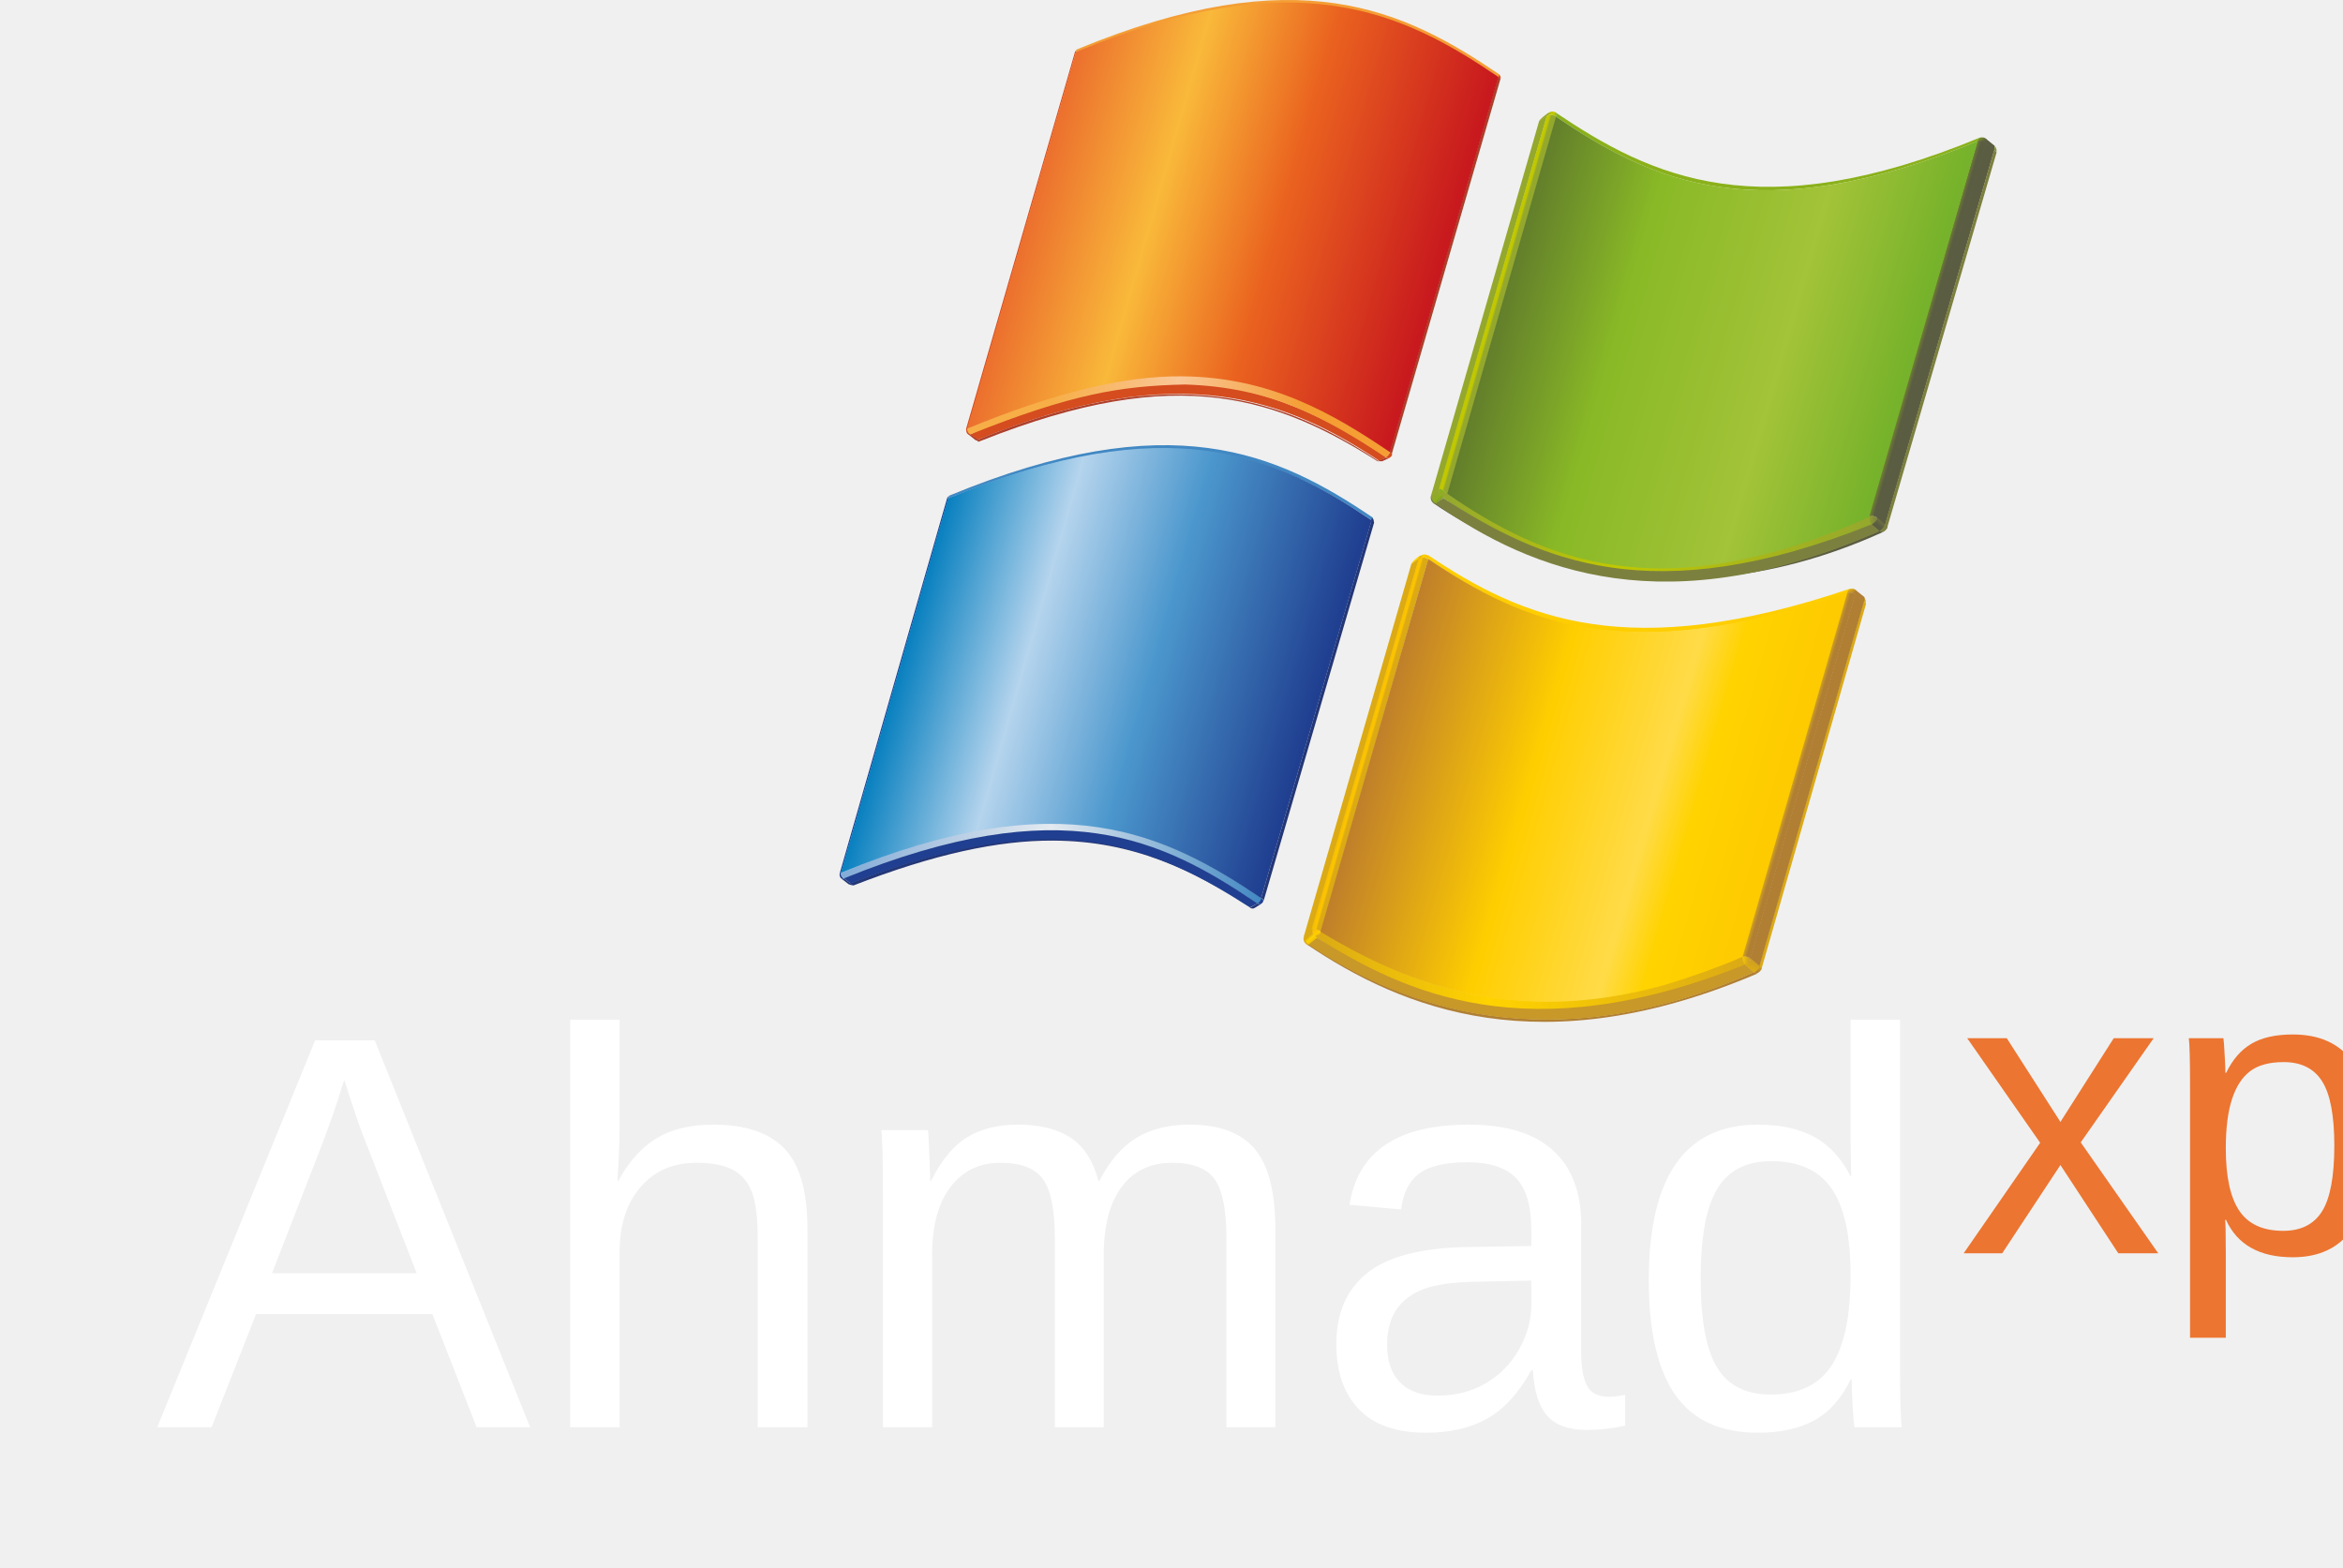
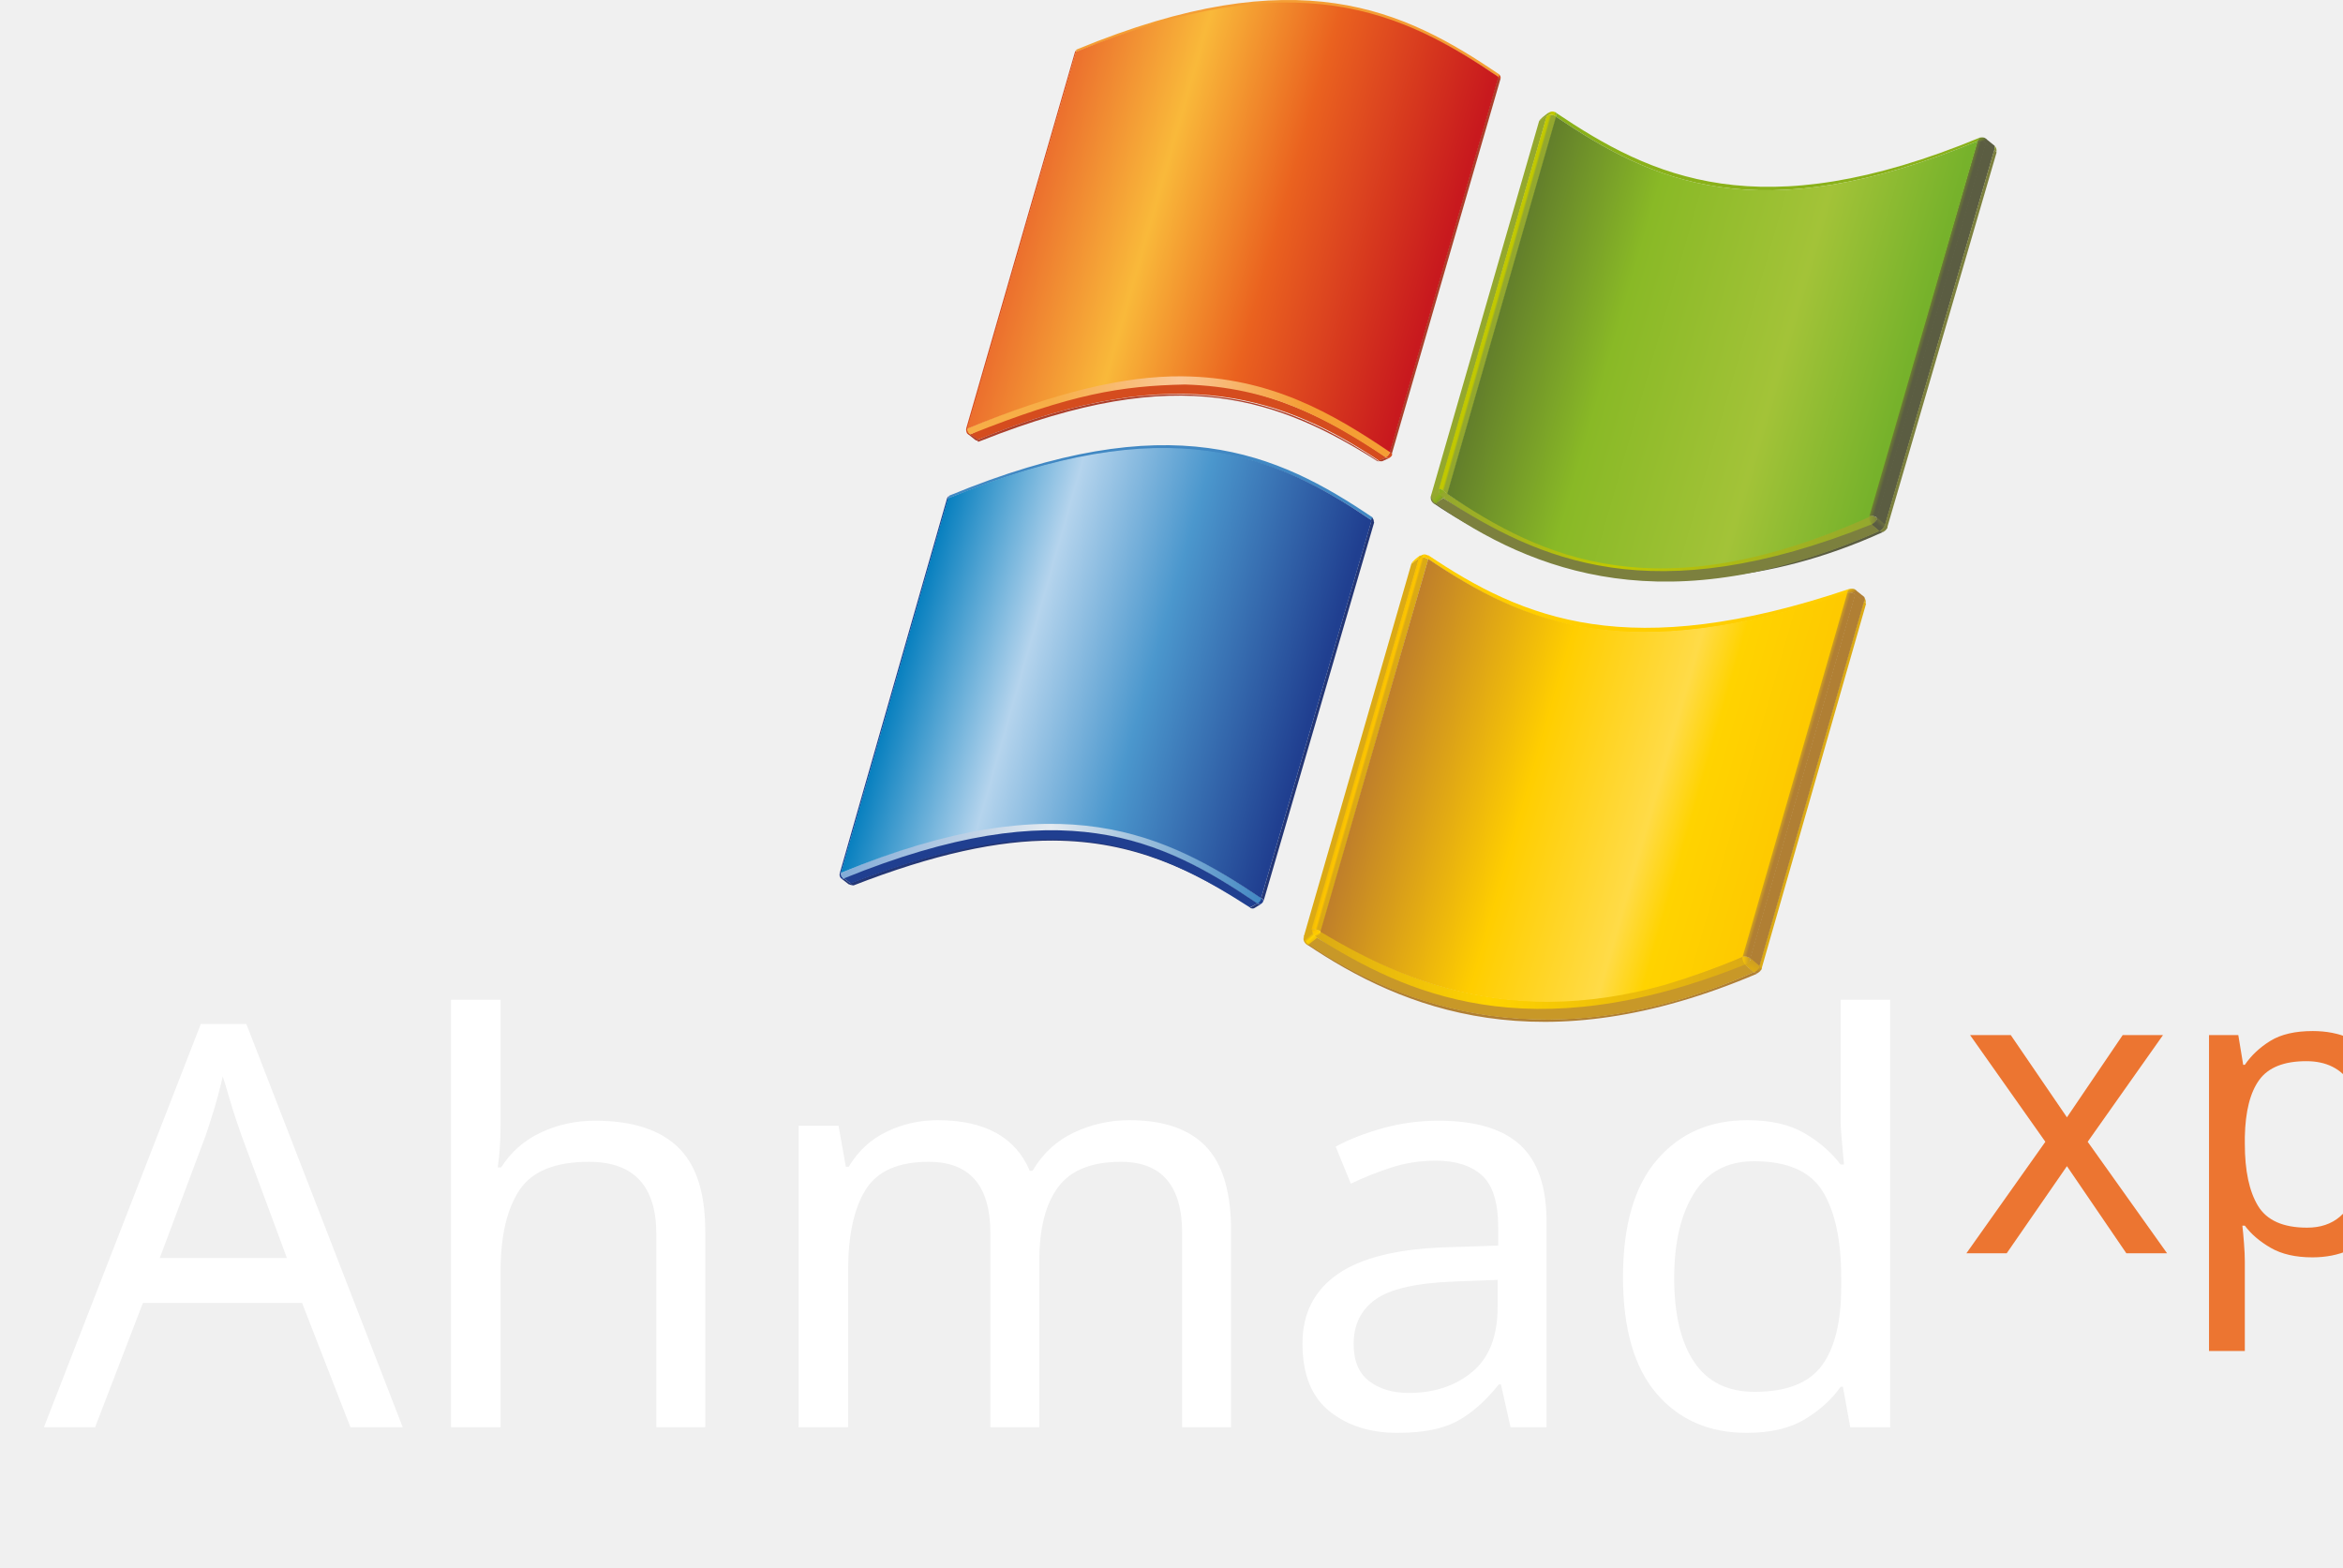
<svg xmlns="http://www.w3.org/2000/svg" id="Layer_2" version="1.1" viewBox="-100 0 831.2 556.1">
  <defs>
    <style>
      .st0 {
        fill: none;
      }

      .st1 {
        fill: url(#linear-gradient24);
      }

      .st1, .st2, .st3, .st4, .st5, .st6, .st7, .st8, .st9, .st10, .st11, .st12, .st13, .st14, .st15, .st16, .st17, .st18, .st19, .st20, .st21, .st22, .st23, .st24, .st25, .st26, .st27, .st28, .st29, .st30, .st31, .st32, .st33, .st34, .st35, .st36, .st37, .st38 {
        fill-rule: evenodd;
      }

      .st2 {
        fill: url(#linear-gradient20);
      }

      .st3 {
        fill: url(#linear-gradient19);
      }

      .st4 {
        fill: url(#linear-gradient14);
      }

      .st5 {
        fill: url(#linear-gradient17);
      }

      .st6 {
        fill: url(#linear-gradient18);
      }

      .st7 {
        fill: #c89828;
      }

      .st39 {
        fill: url(#linear-gradient1);
      }

      .st40 {
        fill: url(#linear-gradient9);
      }

      .st41 {
        fill: url(#linear-gradient8);
      }

      .st42 {
        fill: url(#linear-gradient7);
      }

      .st43 {
        fill: url(#linear-gradient5);
      }

      .st44, .st8 {
        fill: #ffce00;
      }

      .st9, .st45 {
        fill: #ad3f2b;
      }

      .st46, .st10 {
        fill: #243776;
      }

      .st47 {
        fill: url(#linear-gradient28);
      }

      .st48 {
        fill: url(#linear-gradient29);
      }

      .st49 {
        fill: url(#linear-gradient13);
      }

      .st50 {
        fill: url(#linear-gradient12);
      }

      .st51 {
        fill: url(#linear-gradient15);
      }

      .st52 {
        fill: url(#linear-gradient16);
      }

      .st53 {
        fill: url(#linear-gradient11);
      }

      .st54 {
        fill: url(#linear-gradient10);
      }

      .st55 {
        fill: url(#linear-gradient23);
      }

      .st56 {
        fill: url(#linear-gradient22);
      }

      .st57 {
        fill: url(#linear-gradient25);
      }

      .st58 {
        fill: url(#linear-gradient21);
      }

      .st59 {
        fill: url(#linear-gradient27);
      }

      .st60 {
        fill: url(#linear-gradient26);
      }

      .st11 {
        fill: #e88833;
      }

      .st12 {
        fill: #e6812f;
      }

      .st13 {
        fill: #dbaa15;
      }

      .st61 {
        fill: url(#linear-gradient);
      }

      .st62 {
        fill: #ec7531;
        font-size: 144.4px;
        letter-spacing: 0em;
      }

      .st62, .st63 {
-         font-family: FranklinGothicURW-Med, 'FranklinGothic URW', Arial, sans-serif;
+         font-family: FranklinGothicURW-Med, 'FranklinGothic URW';
      }

      .st62, .st63, .st64 {
        isolation: isolate;
      }

      .st14 {
        fill: #e1742a;
      }

      .st65, .st21 {
        fill: #d54c1e;
      }

      .st15, .st66 {
        fill: #203f90;
      }

      .st63 {
        fill: #fff;
        font-size: 199.5px;
        letter-spacing: 0em;
      }

      .st16 {
        fill: #db6124;
      }

      .st17 {
        fill: #94a82e;
      }

      .st18 {
        fill: #de6726;
      }

      .st19 {
        fill: #7c803e;
      }

      .st67 {
        clip-path: url(#clippath-17);
      }

      .st68 {
        clip-path: url(#clippath-11);
      }

      .st69 {
        clip-path: url(#clippath-16);
      }

      .st70 {
        clip-path: url(#clippath-10);
      }

      .st71 {
        clip-path: url(#clippath-15);
      }

      .st72 {
        clip-path: url(#clippath-13);
      }

      .st73 {
        clip-path: url(#clippath-14);
      }

      .st74 {
        clip-path: url(#clippath-12);
      }

      .st75 {
        clip-path: url(#clippath-1);
      }

      .st76 {
        clip-path: url(#clippath-3);
      }

      .st77 {
        clip-path: url(#clippath-4);
      }

      .st78 {
        clip-path: url(#clippath-2);
      }

      .st79 {
        clip-path: url(#clippath-7);
      }

      .st80 {
        clip-path: url(#clippath-6);
      }

      .st81 {
        clip-path: url(#clippath-9);
      }

      .st82 {
        clip-path: url(#clippath-8);
      }

      .st83 {
        clip-path: url(#clippath-5);
      }

      .st20 {
        fill: #5b5d42;
      }

      .st84 {
        fill: #8ab11a;
      }

      .st22 {
        fill: #ef9a3c;
      }

      .st23 {
        fill: #df6d28;
      }

      .st24 {
        fill: #da5a22;
      }

      .st25 {
        fill: #f2a040;
      }

      .st26 {
        fill: #f7ad46;
      }

      .st27 {
        fill: url(#linear-gradient2);
      }

      .st28 {
        fill: url(#linear-gradient4);
      }

      .st29 {
        fill: url(#linear-gradient3);
      }

      .st30 {
        fill: url(#linear-gradient6);
      }

      .st31 {
        fill: #b07f34;
      }

      .st32 {
        fill: #d85320;
      }

      .st33 {
        fill: #4188c3;
      }

      .st34 {
        fill: #eb8e36;
      }

      .st35 {
        fill: #ed9439;
      }

      .st85 {
        clip-path: url(#clippath);
      }

      .st36 {
        fill: #f4a743;
      }

      .st37 {
        fill: #f49e34;
      }

      .st38 {
        fill: #e47a2d;
      }
    </style>
    <linearGradient id="linear-gradient" x1="-2928.3" y1="1260.4" x2="-2924.6" y2="1260.4" gradientTransform="translate(-2731 512.3) rotate(-164)" gradientUnits="userSpaceOnUse">
      <stop offset="0" stop-color="#94a82e" />
      <stop offset="0" stop-color="#94a82e" />
      <stop offset=".2" stop-color="#c1c800" />
      <stop offset=".4" stop-color="#c1c800" />
      <stop offset="1" stop-color="#94a82e" />
    </linearGradient>
    <linearGradient id="linear-gradient1" x1="-3038.6" y1="989.8" x2="-3035.3" y2="989.8" gradientTransform="translate(-2648.2 815.9) rotate(-176)" gradientUnits="userSpaceOnUse">
      <stop offset="0" stop-color="#8ab11a" />
      <stop offset=".2" stop-color="#c1c800" />
      <stop offset=".5" stop-color="#c1c800" />
      <stop offset="1" stop-color="#94a82e" />
    </linearGradient>
    <linearGradient id="linear-gradient2" x1="-838.3" y1="-933.5" x2="-835.4" y2="-933.5" gradientTransform="translate(233.5 1247.3) rotate(59)" gradientUnits="userSpaceOnUse">
      <stop offset="0" stop-color="#8ab11a" />
      <stop offset="1" stop-color="#5b5d42" />
    </linearGradient>
    <linearGradient id="linear-gradient3" x1="-2751.6" y1="-495.9" x2="-2750.1" y2="-495.9" gradientTransform="translate(-1541.2 1838.6) rotate(130)" gradientUnits="userSpaceOnUse">
      <stop offset="0" stop-color="#94a82e" />
      <stop offset="1" stop-color="#5b5d42" />
    </linearGradient>
    <linearGradient id="linear-gradient4" x1="-1732" y1="-1047.2" x2="-1729.5" y2="-1047.2" gradientTransform="translate(-439.3 1783.6) rotate(90)" gradientUnits="userSpaceOnUse">
      <stop offset="0" stop-color="#94a82e" />
      <stop offset="1" stop-color="#7c803e" />
    </linearGradient>
    <linearGradient id="linear-gradient5" x1="-3117.9" y1="902.7" x2="-3114.5" y2="902.7" gradientTransform="translate(-2607.4 867.6) rotate(-176)" gradientUnits="userSpaceOnUse">
      <stop offset="0" stop-color="#7c803e" />
      <stop offset="1" stop-color="#94a82e" />
    </linearGradient>
    <linearGradient id="linear-gradient6" x1="-2709.3" y1="-489.7" x2="-2706.1" y2="-489.7" gradientTransform="translate(-1608.3 1869.6) rotate(132)" gradientUnits="userSpaceOnUse">
      <stop offset="0" stop-color="#7c803e" />
      <stop offset="1" stop-color="#5b5d42" />
    </linearGradient>
    <linearGradient id="linear-gradient7" x1="63.7" y1="469.3" x2="216" y2="469.3" gradientTransform="translate(348.3 -280.1)" gradientUnits="userSpaceOnUse">
      <stop offset="0" stop-color="#94a82e" />
      <stop offset=".4" stop-color="#c1c800" />
      <stop offset="1" stop-color="#94a82e" />
    </linearGradient>
    <linearGradient id="linear-gradient8" x1="-3023.9" y1="1281.7" x2="-3020.2" y2="1281.7" gradientTransform="translate(-2676.3 515.6) rotate(-164)" gradientUnits="userSpaceOnUse">
      <stop offset="0" stop-color="#5b5d42" />
      <stop offset="1" stop-color="#8ab11a" />
    </linearGradient>
    <linearGradient id="linear-gradient9" x1="-3022" y1="1267.8" x2="-2875.5" y2="1267.8" gradientTransform="translate(-2679.4 522.5) rotate(-164)" gradientUnits="userSpaceOnUse">
      <stop offset="0" stop-color="#76b22b" />
      <stop offset=".3" stop-color="#a3c338" />
      <stop offset=".7" stop-color="#89b926" />
      <stop offset="1" stop-color="#617c2b" />
    </linearGradient>
    <linearGradient id="linear-gradient10" x1="-882.5" y1="-808.3" x2="-878.9" y2="-808.3" gradientTransform="translate(131.6 1336.5) rotate(61)" gradientUnits="userSpaceOnUse">
      <stop offset="0" stop-color="#94a82e" />
      <stop offset=".4" stop-color="#8ab11a" />
      <stop offset=".8" stop-color="#94a82e" />
      <stop offset="1" stop-color="#94a82e" />
    </linearGradient>
    <linearGradient id="linear-gradient11" x1="-2399" y1="1889.7" x2="-2395.4" y2="1889.7" gradientTransform="translate(-2597.7 -339.9) rotate(-132)" gradientUnits="userSpaceOnUse">
      <stop offset="0" stop-color="#7c803e" />
      <stop offset="0" stop-color="#7c803e" />
      <stop offset=".7" stop-color="#8ab11a" />
      <stop offset="1" stop-color="#94a82e" />
    </linearGradient>
    <linearGradient id="linear-gradient12" x1="-73.4" y1="543.8" x2="75.8" y2="543.8" gradientTransform="translate(271.6 -237.7)" gradientUnits="userSpaceOnUse">
      <stop offset="0" stop-color="#82abd7" />
      <stop offset=".5" stop-color="#e4eaf0" />
      <stop offset="1" stop-color="#4188c3" />
    </linearGradient>
    <clipPath id="clippath">
      <path class="st0" d="M347.5,318.7c-34-22.9-70.8-41.4-149.2-9l38-132.9c78.4-32.4,116.4-15.2,150.3,7.8l-39.2,134Z" />
    </clipPath>
    <linearGradient id="linear-gradient13" x1="-2913.2" y1="1153" x2="-2766.6" y2="1153" gradientTransform="translate(-2755.8 568) rotate(-164)" gradientUnits="userSpaceOnUse">
      <stop offset="0" stop-color="#203f90" />
      <stop offset=".4" stop-color="#4b97cd" />
      <stop offset=".7" stop-color="#b5d4ed" />
      <stop offset="1" stop-color="#007cbd" />
    </linearGradient>
    <linearGradient id="linear-gradient14" x1="-1652.4" y1="-809" x2="-1651.4" y2="-809" gradientTransform="translate(-572.7 1828.2) rotate(90)" gradientUnits="userSpaceOnUse">
      <stop offset="0" stop-color="#82abd7" />
      <stop offset="1" stop-color="#203f90" />
    </linearGradient>
    <clipPath id="clippath-1">
      <path class="st0" d="M281.8,18.4h-.4c.2-.7.6-.9.7-.9h0s-.1.3-.3.9Z" />
    </clipPath>
    <clipPath id="clippath-2">
      <path class="st0" d="M281.8,18.4h-.4c.2-.7.6-.9.7-.9h0s-.1.3-.3.9Z" />
    </clipPath>
    <clipPath id="clippath-3">
      <path class="st0" d="M281.8,18.4h-.4c.2-.7.6-.9.7-.9h0s-.1.3-.3.9Z" />
    </clipPath>
    <clipPath id="clippath-4">
      <path class="st0" d="M281.8,18.4h-.4c.2-.7.6-.9.7-.9h0s-.1.3-.3.9Z" />
    </clipPath>
    <clipPath id="clippath-5">
      <path class="st0" d="M281.8,18.4h-.4c.2-.7.6-.9.7-.9h0s-.1.3-.3.9Z" />
    </clipPath>
    <clipPath id="clippath-6">
      <path class="st0" d="M281.8,18.4h-.4c.2-.7.6-.9.7-.9h0s-.1.3-.3.9Z" />
    </clipPath>
    <clipPath id="clippath-7">
      <path class="st0" d="M281.8,18.4h-.4c.2-.7.6-.9.7-.9h0s-.1.3-.3.9Z" />
    </clipPath>
    <clipPath id="clippath-8">
      <path class="st0" d="M281.8,18.4h-.4c.2-.7.6-.9.7-.9h0s-.1.3-.3.9Z" />
    </clipPath>
    <clipPath id="clippath-9">
      <path class="st0" d="M281.8,18.4h-.4c.2-.7.6-.9.7-.9h0s-.1.3-.3.9Z" />
    </clipPath>
    <clipPath id="clippath-10">
      <path class="st0" d="M281.8,18.4h-.4c.2-.7.6-.9.7-.9h0s-.1.3-.3.9Z" />
    </clipPath>
    <clipPath id="clippath-11">
      <path class="st0" d="M281.8,18.4h-.4c.2-.7.6-.9.7-.9h0s-.1.3-.3.9Z" />
    </clipPath>
    <clipPath id="clippath-12">
      <path class="st0" d="M281.8,18.4h-.4c.2-.7.6-.9.7-.9h0s-.1.3-.3.9Z" />
    </clipPath>
    <clipPath id="clippath-13">
      <path class="st0" d="M281.8,18.4h-.4c.2-.7.6-.9.7-.9h0s-.1.3-.3.9Z" />
    </clipPath>
    <clipPath id="clippath-14">
      <path class="st0" d="M281.8,18.4h-.4c.2-.7.6-.9.7-.9h0s-.1.3-.3.9Z" />
    </clipPath>
    <clipPath id="clippath-15">
      <path class="st0" d="M281.8,18.4h-.4c.2-.7.6-.9.7-.9h0s-.1.3-.3.9Z" />
    </clipPath>
    <clipPath id="clippath-16">
      <path class="st0" d="M281.8,18.4h-.4c.2-.7.6-.9.7-.9h0s-.1.3-.3.9Z" />
    </clipPath>
    <linearGradient id="linear-gradient15" x1="-44.6" y1="442.5" x2="105.3" y2="442.5" gradientTransform="translate(287.7 -294.7)" gradientUnits="userSpaceOnUse">
      <stop offset="0" stop-color="#f7ae47" />
      <stop offset=".2" stop-color="#f7ae47" />
      <stop offset=".5" stop-color="#fac798" />
      <stop offset=".5" stop-color="#fac798" />
      <stop offset=".8" stop-color="#f49e34" />
      <stop offset="1" stop-color="#f49e34" />
    </linearGradient>
    <linearGradient id="linear-gradient16" x1="-2913.2" y1="1258" x2="-2766.4" y2="1258" gradientTransform="translate(-2739.6 511.5) rotate(-164)" gradientUnits="userSpaceOnUse">
      <stop offset="0" stop-color="#c8191e" />
      <stop offset=".4" stop-color="#ea621f" />
      <stop offset=".7" stop-color="#f9b93a" />
      <stop offset="1" stop-color="#eb6c2d" />
    </linearGradient>
    <linearGradient id="linear-gradient17" x1="-1963.3" y1="-922.4" x2="-1960.3" y2="-922.4" gradientTransform="translate(-874.8 1999.7) rotate(105)" gradientUnits="userSpaceOnUse">
      <stop offset="0" stop-color="#dbaa15" />
      <stop offset="1" stop-color="#b07f34" />
    </linearGradient>
    <linearGradient id="linear-gradient18" x1="-1629.3" y1="-1017.6" x2="-1626.9" y2="-1017.6" gradientTransform="translate(-455.9 1841.1) rotate(90)" gradientUnits="userSpaceOnUse">
      <stop offset="0" stop-color="#c89828" />
      <stop offset="0" stop-color="#c89828" />
      <stop offset="1" stop-color="#dbaa15" />
    </linearGradient>
    <linearGradient id="linear-gradient19" x1="-765.6" y1="-855.2" x2="-762.6" y2="-855.2" gradientTransform="translate(216.9 1304.8) rotate(59)" gradientUnits="userSpaceOnUse">
      <stop offset="0" stop-color="#ffce00" />
      <stop offset="0" stop-color="#ffce00" />
      <stop offset="1" stop-color="#b07f34" />
    </linearGradient>
    <linearGradient id="linear-gradient20" x1="-2654" y1="-539.2" x2="-2652.5" y2="-539.2" gradientTransform="translate(-1557.8 1896.1) rotate(130)" gradientUnits="userSpaceOnUse">
      <stop offset="0" stop-color="#ffce00" />
      <stop offset="0" stop-color="#ffce00" />
      <stop offset="1" stop-color="#b07f34" />
    </linearGradient>
    <linearGradient id="linear-gradient21" x1="-3096.2" y1="800.7" x2="-3092.8" y2="800.7" gradientTransform="translate(-2623.5 923.7) rotate(-176)" gradientUnits="userSpaceOnUse">
      <stop offset="0" stop-color="#c89828" />
      <stop offset="1" stop-color="#ffce00" />
    </linearGradient>
    <linearGradient id="linear-gradient22" x1="-2928.1" y1="1156.1" x2="-2924.5" y2="1156.1" gradientTransform="translate(-2747.2 568.4) rotate(-164)" gradientUnits="userSpaceOnUse">
      <stop offset="0" stop-color="#dbaa15" />
      <stop offset="0" stop-color="#dbaa15" />
      <stop offset=".2" stop-color="#fcc400" />
      <stop offset=".3" stop-color="#fcc400" />
      <stop offset="1" stop-color="#dbaa15" />
    </linearGradient>
    <linearGradient id="linear-gradient23" x1="-3023.7" y1="1176.2" x2="-3020.3" y2="1176.2" gradientTransform="translate(-2692.7 572.4) rotate(-164)" gradientUnits="userSpaceOnUse">
      <stop offset="0" stop-color="#b07f34" />
      <stop offset="1" stop-color="#ffd300" />
    </linearGradient>
    <linearGradient id="linear-gradient24" x1="-2200.8" y1="-826.8" x2="-2196.7" y2="-826.8" gradientTransform="translate(-1127.7 2014) rotate(114)" gradientUnits="userSpaceOnUse">
      <stop offset="0" stop-color="#c89828" />
      <stop offset="1" stop-color="#dbaa15" />
    </linearGradient>
    <linearGradient id="linear-gradient25" x1="34.9" y1="569.2" x2="187.2" y2="569.2" gradientTransform="translate(332.2 -224.2)" gradientUnits="userSpaceOnUse">
      <stop offset="0" stop-color="#dbaa15" />
      <stop offset=".4" stop-color="#ffd300" />
      <stop offset="1" stop-color="#dbaa15" />
    </linearGradient>
    <clipPath id="clippath-17">
      <path class="st0" d="M406.7,198.3c33.9,22.8,70.7,38.7,148.7,11.8l-37.2,129.3c-68.7,30.2-115,12.1-149.8-8.9l38.3-132.2h0Z" />
    </clipPath>
    <linearGradient id="linear-gradient26" x1="-3021.9" y1="1163.8" x2="-2875.1" y2="1163.8" gradientTransform="translate(-2695.5 578.4) rotate(-164)" gradientUnits="userSpaceOnUse">
      <stop offset="0" stop-color="#feca00" />
      <stop offset=".2" stop-color="#ffd300" />
      <stop offset=".3" stop-color="#ffdb48" />
      <stop offset=".6" stop-color="#ffce00" />
      <stop offset="1" stop-color="#bd7c2c" />
    </linearGradient>
    <linearGradient id="linear-gradient27" x1="-3016.7" y1="887.4" x2="-3013.3" y2="887.4" gradientTransform="translate(-2664.5 872.2) rotate(-176)" gradientUnits="userSpaceOnUse">
      <stop offset="0" stop-color="#fcc400" />
      <stop offset=".2" stop-color="#fcc400" />
      <stop offset=".5" stop-color="#ffd300" />
      <stop offset="1" stop-color="#dbaa15" />
    </linearGradient>
    <linearGradient id="linear-gradient28" x1="-808.9" y1="-734.7" x2="-805.4" y2="-734.7" gradientTransform="translate(115.5 1392.5) rotate(61)" gradientUnits="userSpaceOnUse">
      <stop offset="0" stop-color="#dbaa15" />
      <stop offset=".4" stop-color="#fcc400" />
      <stop offset=".8" stop-color="#ffce00" />
      <stop offset="1" stop-color="#dbaa15" />
    </linearGradient>
    <linearGradient id="linear-gradient29" x1="-2454.1" y1="1801.2" x2="-2450.5" y2="1801.2" gradientTransform="translate(-2613.8 -283.9) rotate(-132)" gradientUnits="userSpaceOnUse">
      <stop offset="0" stop-color="#dbaa15" />
      <stop offset="0" stop-color="#dbaa15" />
      <stop offset=".7" stop-color="#ffd300" />
      <stop offset="1" stop-color="#dbaa15" />
    </linearGradient>
  </defs>
  <g id="Layer_5">
    <g>
      <g>
        <g>
          <path class="st84" d="M601.7,50c-78.2,32.3-115.8,14.2-149.7-8.6,0-.3.2-.9,0-1.4,33.9,22.8,72.2,41.2,150.4,8.8-.5.5-.5.7-.7,1.2h0Z" />
          <polygon class="st17" points="446 43 448.8 41 410.6 173.7 407.7 176 407.7 175.7 446 43" />
          <path class="st61" d="M413.5,175.2c-1.2-.7-2-2-3.1-1.6l38.3-132.5c.6-.3,2.1-.8,3.5.3l-38.6,133.7h0Z" />
          <path class="st17" d="M449.2,40.2l-.4.9-2.8,2c.2-.9,2.4-2.4,3-2.9.1,0,.2,0,.2,0h0Z" />
          <path class="st39" d="M452,41.3c-1.4-.9-2.8-.5-3.3-.2,0-.3.3-.9.3-.9,1.3-.8,1.8-.8,3-.3.2.4.2.9,0,1.3h0Z" />
          <path class="st27" d="M604.6,51s-.9-1.2-3-.8c.2-.5.2-1,.8-1.4,1.3-.2,1.9.1,2.1.4.1.1.2.3.2.3.2.7-.2,1.5-.2,1.5h0Z" />
          <path class="st29" d="M604.5,49.2l3.1,2.5c.2.8-.2,1.7-.2,1.7l-3.1-2.5s.4-.9.2-1.7h0Z" />
          <polygon class="st20" points="565.7 183.9 604.4 50.7 607.5 53.2 568.7 186.5 565.7 183.9" />
          <path class="st19" d="M569.4,187.5c0-.8-.7-1.4-.7-1.4l38.8-133s.6.6.8,1l-38.9,133.4h0Z" />
          <path class="st28" d="M608.3,54.1s-.1-.4-.8-.9c.3-1.3.1-1.5.1-1.5h0s1,.9.6,2.4h0Z" />
          <path class="st20" d="M568.1,188.7c-20.9,9.5-40.7,14.4-59,16-31.7,3.6-57.4-3.3-78.3-13.6-8.1-3.7-15.5-8-22-12.4l.4-.3c6.6,4.5,13.8,8.8,21.7,12.7,21.3,9.8,47.9,16.2,78.3,13.6,17.3-2,36.5-7.1,57.7-16.5.6.5,1.3.5,1.3.5h0Z" />
          <path class="st43" d="M563.9,186.3s-1.5-1.3-1.2-3.3c2-.5,3.3.8,3.3.8,0,0-.4,1.8-2.1,2.5h0Z" />
          <path class="st30" d="M566,183.7l2.8,2.5s-.4,1.5-2.1,2.3l-2.9-2.4c1.7-.7,2.2-2.3,2.2-2.3h0Z" />
          <path class="st42" d="M563.1,182.9c-.3,2,1.2,3.4,1.2,3.4-78.2,32.3-118.5,13.3-152.3-9.6.6-.4.7-.4,1.1-1.8,33.8,22.9,85,39,150.1,8h0Z" />
          <path class="st19" d="M409.1,178.6l2.9-1.9c33.9,21.8,73.9,40.7,152,9.3l2.8,2.4c-75,33.1-123,14.7-157.7-9.8h0Z" />
          <path class="st19" d="M569.4,187.5c-.4.7-1.1,1.1-1.3,1.2h0s-.5.1-1.2-.4c1.5-.8,2-2.5,2-2.5,0,0,.9.7.6,1.6h0Z" />
          <path class="st41" d="M562.8,183.2l38.7-133.2c2.1-.4,3.1.8,3.1.8l-38.6,132.9s-1.6-1.2-3.2-.5h0Z" />
          <path class="st40" d="M601.7,50c-78.2,32.3-115.8,14.2-149.7-8.6l-38.6,133.8c33.8,22.9,74.7,41.8,149.7,8.2l38.5-133.3h0Z" />
          <path class="st54" d="M410.4,173.5c1-.3,1.8.7,3,1.6-.4,1.4-.7,1.1-1.3,1.6-.7-.4-1.9-1.4-1.7-3.2h0Z" />
          <path class="st53" d="M407.7,175.7l2.8-2.2c-.2,2.1,1.7,3,1.7,3l-2.9,2.2s-1.8-.9-1.6-3h0Z" />
          <path class="st19" d="M409.2,178.5l-.3.3s-1.9-1-1.2-3.1c.2,2.1,1.5,2.8,1.5,2.8h0Z" />
        </g>
        <g>
          <path class="st10" d="M201.1,313.6c.3,0,.7-.2.7-.2.5.4,1,.6,1,.6,0,0-.8.2-1.7-.4h0Z" />
          <path class="st46" d="M346.1,320.5s.5.5,1.1.3l-2.3,1.4c-.8.3-1.5-.2-1.5-.2l2.7-1.5h0Z" />
          <path class="st46" d="M201.8,313.5s-.5.2-.7.2l-2.6-2h0c.4,0,.8,0,1,0l2.4,1.8h0Z" />
          <path class="st66" d="M347.4,318.6c.3.2.6.4.8.9-.1.7-.7,1.1-1.1,1.3-.5.1-1.2-.4-1.2-.4.4-.3,1-.8,1.4-1.9h0Z" />
          <polygon class="st15" points="236.7 176.8 236.7 176.8 236 176.8 236 176.8 236.7 176.8" />
          <polygon class="st15" points="236 176.7 236.4 176.8 198.3 309.9 197.9 309.8 236 176.7" />
          <path class="st15" d="M198.5,311.7c-.5-.4-.8-1.2-.6-1.8l.5-.2c-.2,1,.5,1.7,1.1,2,0,0-.4.2-.9,0h0Z" />
          <path class="st50" d="M346.1,320.6c-34-22.9-69.2-40.3-146.6-8.8-.5-.3-1.3-1.1-1.2-2.1,78.7-33.5,115.2-13.9,149.2,8.9-.3,1.2-1,1.7-1.4,2h0Z" />
          <path class="st10" d="M201.7,313.3c74.6-29.1,108-13.3,141.9,8.6-20.3-13.1-41.3-23.6-70.1-23.7-19.3-.1-42.2,4.8-70.7,15.9,0,0-.6-.2-1.1-.7h0Z" />
          <path class="st15" d="M346.1,320.5l-2.7,1.4c-33.9-21.9-68.3-37-141.6-8.5l-2.4-1.8c77.5-31.5,112.8-14,146.7,8.9h0Z" />
          <path class="st10" d="M347.4,318.6l39.2-134.1c.4.3.6.5.9.8l-39.2,134.2c-.2-.6-.8-.9-.8-.9h0Z" />
          <path class="st33" d="M386.6,184.6c-33.9-23-72.2-39.6-150.2-7.8.2-.7.4-1,.4-1,78.4-32.4,116.2-15.2,150.2,7.8l-.3,1h0Z" />
          <g class="st85">
            <path class="st49" d="M347.5,318.9c-34-22.9-70.9-41.7-149.3-9.2l38.4-134c78.4-32.4,116-14.1,150,8.9l-39.1,134.4h0Z" />
          </g>
          <path class="st10" d="M386.8,183.7h0c.5.4.7,1.1.5,1.7h0c-.2-.2-.4-.4-.9-.7l.3-1h0Z" />
          <path class="st4" d="M236.4,176.8h-.4c.2-.7.6-.9.7-.9h0s-.1.3-.3.9h0Z" />
        </g>
        <g>
          <path class="st21" d="M391.8,162.3c-36.5-25.3-81.2-41.2-147.6-8.2l2.7,1.9c72.6-29.7,110.4-13.6,142.3,7.4l2.6-1.1h0Z" />
          <path class="st9" d="M393,160.3l38.5-133.1c.4.3.6.6.8.8l-38.6,133.2c-.2-.6-.8-.9-.8-.9h0Z" />
          <path class="st9" d="M246.9,156c12.4-5.1,23.8-8.8,34.4-11.4,2.6-.6,4.9-1.2,7.6-1.7,2.5-.5,5-1,7.4-1.3,3.8-.6,7.5-1.1,11-1.3,3.1-.2,6-.4,8.9-.4,2.8,0,5.6,0,8.3.2,2.4.1,4.7.3,7,.6,1.9.2,3.9.5,5.7.8,4,.7,7.8,1.5,11.5,2.6,15,4.2,28.3,11.5,40.6,19.6,0,0-.4,0-.5-.1-.1,0-.2,0-.3-.1-16.6-10.5-34.4-19.6-56.3-22.3-22.5-2.8-48.7,1.1-84,15.1,0,0-.8.3-1.1.4-.3,0-.2-.2-.3-.4h0Z" />
          <path class="st45" d="M391.7,162.3s.5.4,1.1.2l-2.4,1.1c-.7.2-1.4-.2-1.4-.2l2.8-1.1h0Z" />
          <path class="st45" d="M246.9,156s.1.3.2.4c-.2,0-.3,0-.9-.2,0,0-.2-.1-.3-.2l-2.5-2-.2-.2c.3,0,.6.1.8.1l2.9,2h0Z" />
          <path class="st65" d="M393.1,160.4c.3.2.6.3.8.8-.1.7-.8,1.1-1.1,1.3-.6.2-1.2-.3-1.2-.3.4-.3,1.1-.7,1.5-1.9h0Z" />
          <path class="st21" d="M431.8,26.4h0c.5.4.7,1,.5,1.7h0c-.2-.2-.4-.4-.8-.7l.2-.9h0Z" />
          <path class="st21" d="M243.3,154c-.4-.3-.7-1.4-.5-2.1l.5-.2c-.2,1,.4,2.1,1,2.4,0,0-.4.2-.9-.2h0Z" />
          <g>
            <g class="st75">
              <polygon class="st26" points="282.1 17.5 282.1 17.5 281.4 17.5 281.4 17.5 282.1 17.5" />
            </g>
            <g class="st78">
              <polygon class="st36" points="282.1 17.5 282.1 17.6 281.4 17.6 281.4 17.5 282.1 17.5" />
            </g>
            <g class="st76">
              <polygon class="st25" points="282.1 17.6 282.1 17.6 281.4 17.6 281.4 17.6 282.1 17.6" />
            </g>
            <g class="st77">
              <polygon class="st22" points="282.1 17.6 282.1 17.7 281.4 17.7 281.4 17.6 282.1 17.6" />
            </g>
            <g class="st83">
              <polygon class="st35" points="282.1 17.7 282.1 17.8 281.4 17.8 281.4 17.7 282.1 17.7" />
            </g>
            <g class="st80">
              <polygon class="st34" points="282.1 17.8 282.1 17.8 281.4 17.8 281.4 17.8 282.1 17.8" />
            </g>
            <g class="st79">
              <polygon class="st11" points="282.1 17.8 282.1 17.9 281.4 17.9 281.4 17.8 282.1 17.8" />
            </g>
            <g class="st82">
              <polygon class="st12" points="282.1 17.9 282.1 18 281.4 18 281.4 17.9 282.1 17.9" />
            </g>
            <g class="st81">
              <polygon class="st38" points="282.1 18 282.1 18 281.4 18 281.4 18 282.1 18" />
            </g>
            <g class="st70">
              <polygon class="st14" points="282.1 18 282.1 18.1 281.4 18.1 281.4 18 282.1 18" />
            </g>
            <g class="st68">
              <polygon class="st23" points="282.1 18.1 282.1 18.1 281.4 18.1 281.4 18.1 282.1 18.1" />
            </g>
            <g class="st74">
              <polygon class="st18" points="282.1 18.1 282.1 18.2 281.4 18.2 281.4 18.1 282.1 18.1" />
            </g>
            <g class="st72">
              <polygon class="st16" points="282.1 18.2 282.1 18.3 281.4 18.3 281.4 18.2 282.1 18.2" />
            </g>
            <g class="st73">
              <polygon class="st24" points="282.1 18.3 282.1 18.3 281.4 18.3 281.4 18.3 282.1 18.3" />
            </g>
            <g class="st71">
              <polygon class="st32" points="282.1 18.3 282.1 18.4 281.4 18.4 281.4 18.3 282.1 18.3" />
            </g>
            <g class="st69">
              <polygon class="st21" points="282.1 18.4 282.1 18.4 281.4 18.4 281.4 18.4 282.1 18.4" />
            </g>
          </g>
          <path class="st51" d="M391.7,162.3c-20.9-13.7-40.4-25-71.4-25.9-22.6.5-40,3.3-76.1,17.7-.5-.3-1.2-1.1-1-2.1,31.3-13.3,56.1-19.1,76.7-18.9,31.2.3,52.8,13.4,73.2,27.1-.3,1.2-1,1.7-1.4,2h0Z" />
          <path class="st21" d="M281.4,18.3h.4c0,.1-38.5,133.7-38.5,133.7,0,0-.5-.1-.5-.1l38.6-133.6h0Z" />
          <path class="st37" d="M431.6,27.4c-33.9-23-71.9-40.7-149.9-8.9.2-.7.4-1,.4-1,78.3-32.4,115.9-14.1,149.8,8.9l-.3,1h0Z" />
          <path class="st52" d="M393.1,160.4c-20.4-13.8-42.4-26.6-73.7-26.9-20.6-.2-45.1,5.7-76.3,18.6l38.6-133.7c78.3-32.4,116-14.1,149.9,8.9l-38.5,133.1h0Z" />
        </g>
        <g>
          <path class="st5" d="M524.8,344c-.4.7-1.1,1.1-1.3,1.2h0s-.7.1-1.2-.4c1.5-.8,2-2.5,2-2.5,0,0,.9.7.6,1.6h0Z" />
          <path class="st13" d="M524.8,344c0-.8-.7-1.4-.7-1.4l37.1-129.4s.6.6.8,1l-37.2,129.9h0Z" />
          <path class="st6" d="M562,214.2s-.1-.4-.8-.9c.3-1.3,0-1.5,0-1.5h0s1,.9.6,2.4h0Z" />
          <path class="st3" d="M558.3,211.1s-1-1.2-3.1-.9c.1-.5.3-1,1-1.3,1.3-.2,1.9.1,2.1.4.2.1.2.3.2.3.2.7-.2,1.5-.2,1.5h0Z" />
          <path class="st2" d="M558.3,209.3l3.1,2.5c.2.8-.2,1.7-.2,1.7l-3.1-2.5s.3-.9.1-1.7h0Z" />
          <polygon class="st31" points="520.8 340.2 558.1 210.8 561.3 213.3 524.2 342.7 524.1 343.1 520.8 340.2" />
          <path class="st58" d="M519,342.6s-1.5-1.3-1.2-3.3c2-.5,3.3.8,3.3.8,0,0-.4,1.8-2.1,2.6h0Z" />
          <path class="st44" d="M555.3,210.4c-78.6,26.8-114.8,10.8-148.7-12.1,0-.3.3-.8,0-1.4,33.9,22.8,71.4,38.4,149.5,12-.6.4-.7,1-.8,1.4h0Z" />
          <polygon class="st13" points="400.7 200 403.5 197.9 365.5 330 362.6 332.3 362.6 332 400.7 200" />
          <path class="st56" d="M368.7,330.6c-1.1-.7-2.4-1.2-3.5-.7l38.1-131.9c.6-.3,2-.6,3.4.4l-38.1,132.3h0Z" />
          <path class="st55" d="M517.8,339.5l37.3-129.3h.2c2-.3,2.9.7,2.9.7l-37.2,129.1s-1.6-1.2-3.2-.5h0Z" />
          <path class="st31" d="M523.6,345.3c-76.8,32.8-126,12.6-159.9-10.2l.4-.3c33.9,22.8,86.1,41.8,158.2,10,.6.5,1.3.5,1.3.5h0Z" />
          <path class="st1" d="M521.1,340l3.2,2.7s-.4,1.5-2.1,2.3l-3.2-2.7c1.7-.7,2.2-2.3,2.2-2.3h0Z" />
          <path class="st57" d="M518.2,339.2c-.3,2,1.2,3.4,1.2,3.4-78.3,32.4-118.4,13-152.3-10,.6-.4.9-.8,1.3-2.2h.6c35,21.5,79.7,38.5,149.2,8.8h0Z" />
          <path class="st7" d="M364,334.9l3.1-2.3c31.1,19.4,74.6,40.6,151.9,9.6l3.2,2.7c-71.8,31.8-124.3,12.8-158.3-10h0Z" />
          <g class="st67">
            <path class="st60" d="M406.9,197.5c33.9,22.8,71.6,41,149.9,8.7l-38.6,133.3c-78.3,32.4-115.9,14-149.8-8.9l38.5-133h0Z" />
          </g>
          <path class="st8" d="M403.9,197.1l-.4.9-2.8,2c.2-.8,2.3-2.4,3-2.9,0,0,.2-.1.2-.1h0Z" />
          <path class="st59" d="M406.7,198.3c-1.6-.9-2.8-.4-3.4,0,0-.3.4-1,.4-1,1.3-.8,1.8-.8,3-.2.2.6,0,1,0,1.3h0Z" />
          <path class="st47" d="M365.3,329.7c1.1-.4,2,0,3.2.7-.4,1.4-.6,1.9-1.2,2.3-.7-.4-2.1-1.3-1.9-3h0Z" />
          <path class="st48" d="M362.6,332l2.9-2.4c-.2,2.1,1.9,3,1.9,3l-3.2,2.5s-1.8-.9-1.6-3h0Z" />
          <path class="st13" d="M364.3,335l-.4.3s-2.1-1.1-1.3-3.2c.2,2.1,1.7,3,1.7,3h0Z" />
        </g>
      </g>
      <g class="st64">
        <text class="st62" transform="translate(595 444.6)">
          <tspan x="0" y="0">xp</tspan>
        </text>
        <text class="st63" transform="translate(0 506.3)" text-anchor="end">
          <tspan x="587.5" y="0">Ahmad</tspan>
        </text>
      </g>
    </g>
  </g>
</svg>
